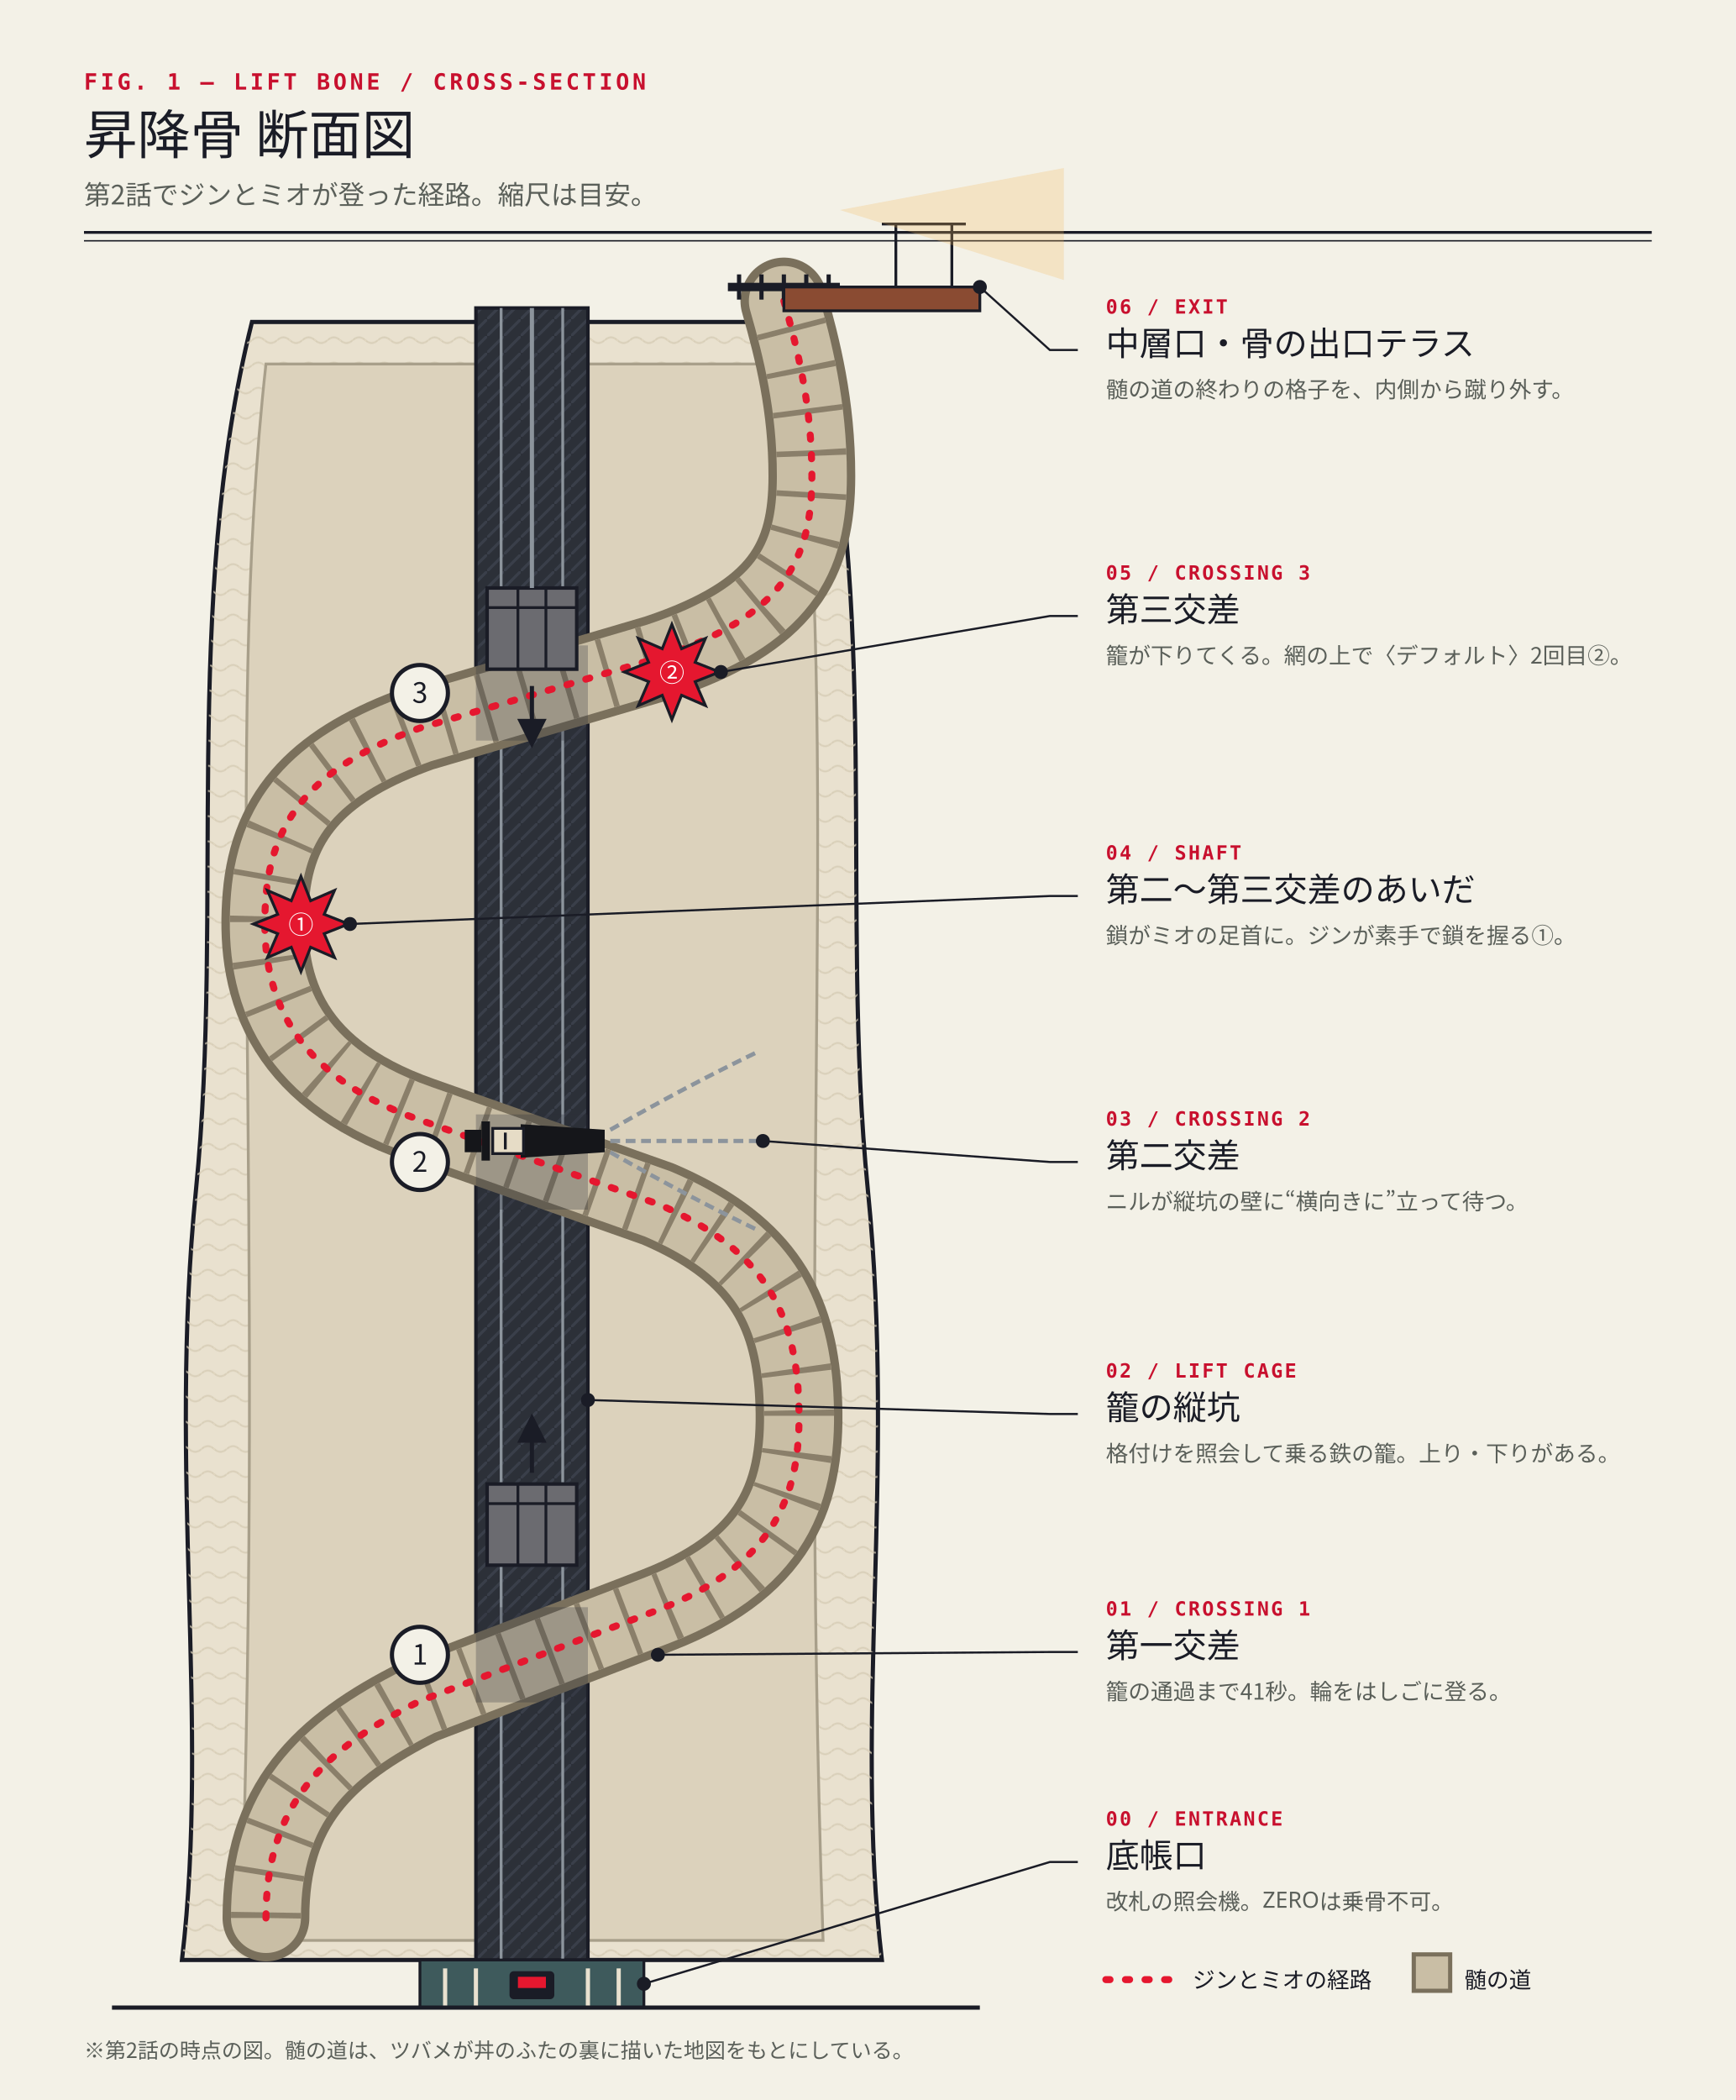
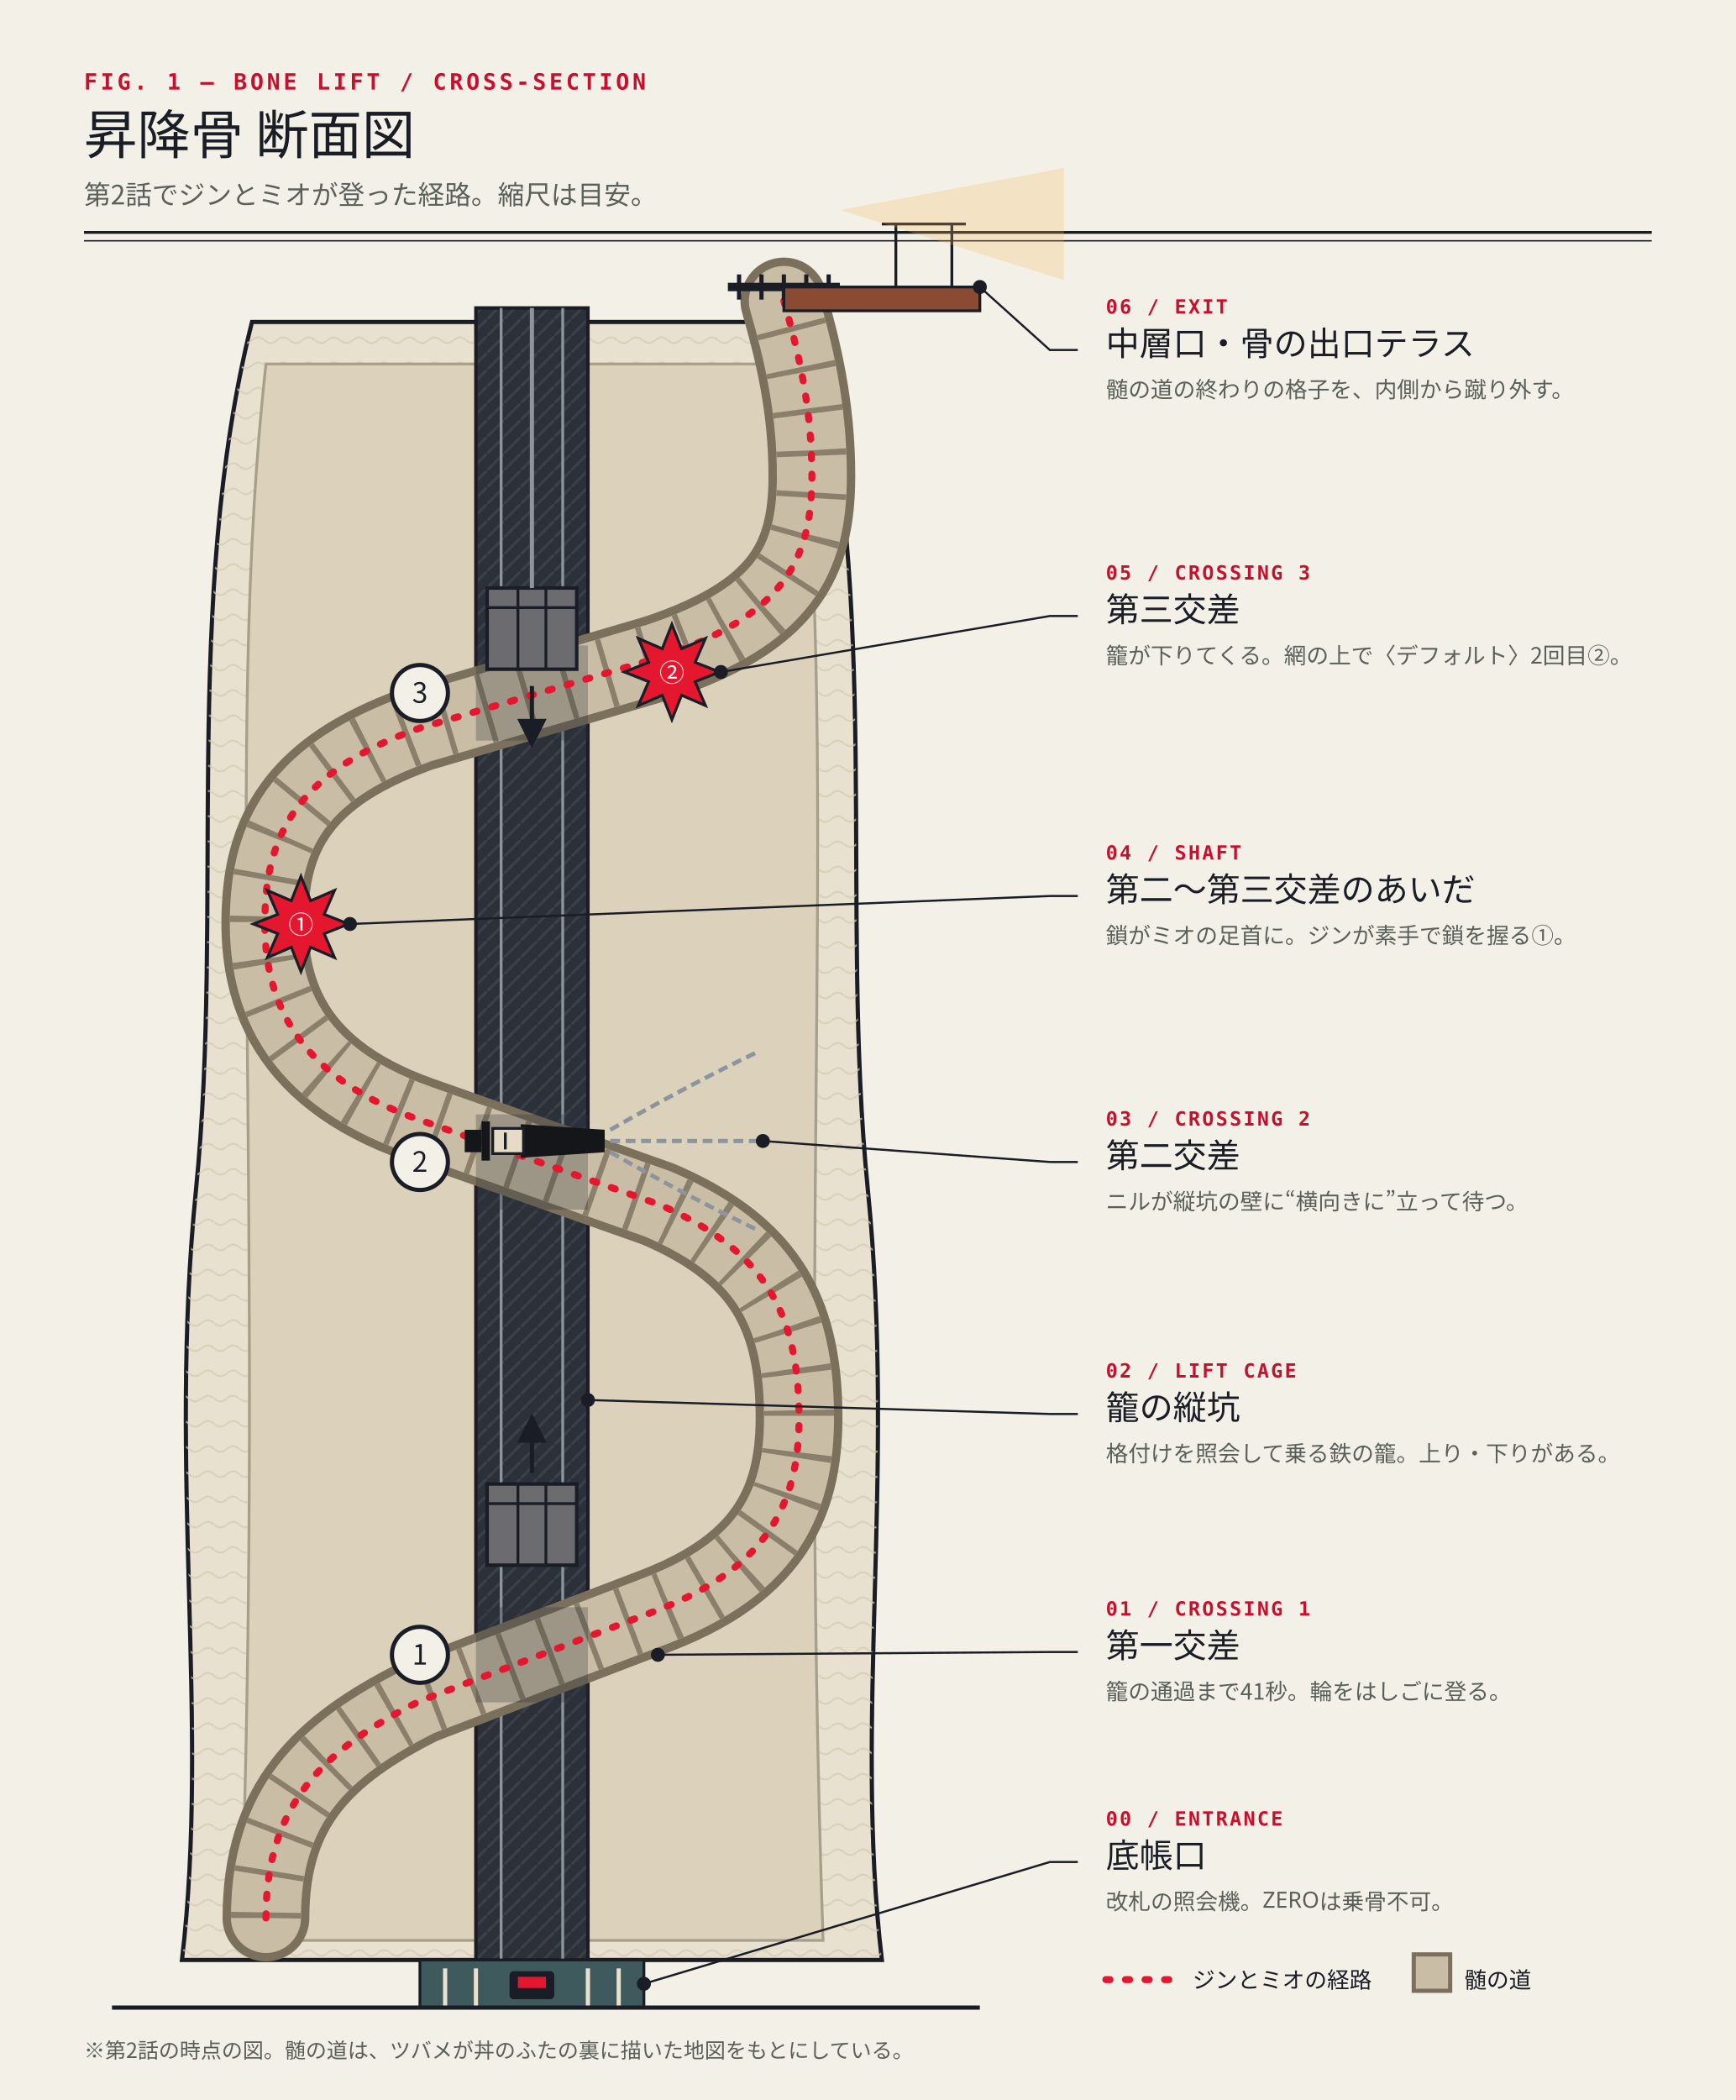
<svg xmlns="http://www.w3.org/2000/svg" viewBox="0 0 1240 1500" width="1240" height="1500" xml:lang="ja" role="img" aria-labelledby="title desc">
  <defs>
    <pattern id="cortex" width="18" height="18" patternUnits="userSpaceOnUse">
      <path d="M0 9 Q4.5 5 9 9 T18 9" fill="none" stroke="#D3C9B2" stroke-width="1.2" />
    </pattern>
    <pattern id="dark" width="12" height="12" patternUnits="userSpaceOnUse">
      <rect width="12" height="12" fill="#2C3038" />
      <path d="M0 12 L12 0" stroke="#3A3F4A" stroke-width="2" />
    </pattern>
    <marker id="arr" viewBox="0 0 10 10" refX="5" refY="5" markerWidth="7" markerHeight="7" orient="auto-start-reverse">
      <path d="M0 0 L10 5 L0 10 Z" fill="#1A1C26" />
    </marker>
  </defs>
  <rect width="1240" height="1500" fill="#F3F1E7" />
-   <text x="60" y="64" font-family="'IBM Plex Mono', 'IPAGothic', ui-monospace, Menlo, monospace, sans-serif" font-size="16" fill="#C8102E" text-anchor="start" font-weight="600" letter-spacing="0.14em">FIG. 1 — LIFT BONE / CROSS-SECTION</text>
+   <text x="60" y="64" font-family="'IBM Plex Mono', 'IPAGothic', ui-monospace, Menlo, monospace, sans-serif" font-size="16" fill="#C8102E" text-anchor="start" font-weight="600" letter-spacing="0.14em">FIG. 1 — BONE LIFT / CROSS-SECTION</text>
  <text x="60" y="110" font-family="'Dela Gothic One', 'Zen Kaku Gothic New', 'IPAGothic', 'Hiragino Sans', 'Yu Gothic', sans-serif" font-size="38" fill="#1A1C26" text-anchor="start">昇降骨 断面図</text>
  <text x="60" y="146" font-family="'Zen Kaku Gothic New', 'IPAGothic', 'Hiragino Sans', 'Yu Gothic', sans-serif" font-size="19" fill="#5A5F59" text-anchor="start">第2話でジンとミオが登った経路。縮尺は目安。</text>
  <path d="M60 166H1180" stroke="#1A1C26" stroke-width="2" />
  <path d="M60 172H1180" stroke="#1A1C26" stroke-width="1" />
  <path d="M180 230 C130 430 160 650 140 850 C120 1050 150 1230 130 1400 L630 1400 C610 1230 640 1050 620 850 C600 650 630 430 580 230 Z" fill="#E9E1CF" stroke="#1A1C26" stroke-width="3" />
  <path d="M180 230 C130 430 160 650 140 850 C120 1050 150 1230 130 1400 L630 1400 C610 1230 640 1050 620 850 C600 650 630 430 580 230 Z" fill="url(#cortex)" opacity="0.8" />
  <path d="M190 260 C160 530 190 850 172 1386 L588 1386 C570 850 600 530 570 260 Z" fill="#DCD2BC" stroke="#A89F8A" stroke-width="2" />
  <rect x="340" y="220" width="80" height="1180" fill="url(#dark)" stroke="#1A1C26" stroke-width="2.5" />
  <line x1="358" y1="220" x2="358" y2="1400" stroke="#8C949C" stroke-width="2" />
  <line x1="402" y1="220" x2="402" y2="1400" stroke="#8C949C" stroke-width="2" />
  <path d="M190 1370 C190 1290 230 1250 300 1215 L470 1150 C560 1115 575 1060 570 990 C565 930 540 890 470 860 L300 800 C200 765 185 700 190 640 C195 580 230 545 300 520 L470 470 C560 440 580 400 580 340 C580 290 570 250 560 215" fill="none" stroke="#7A705C" stroke-width="62" stroke-linecap="round" stroke-linejoin="round" />
  <path d="M190 1370 C190 1290 230 1250 300 1215 L470 1150 C560 1115 575 1060 570 990 C565 930 540 890 470 860 L300 800 C200 765 185 700 190 640 C195 580 230 545 300 520 L470 470 C560 440 580 400 580 340 C580 290 570 250 560 215" fill="none" stroke="#C9BEA5" stroke-width="50" stroke-linecap="round" stroke-linejoin="round" />
  <path d="M190 1370 C190 1290 230 1250 300 1215 L470 1150 C560 1115 575 1060 570 990 C565 930 540 890 470 860 L300 800 C200 765 185 700 190 640 C195 580 230 545 300 520 L470 470 C560 440 580 400 580 340 C580 290 570 250 560 215" fill="none" stroke="#8A7F6A" stroke-width="50" stroke-dasharray="4 26" stroke-linejoin="round" />
  <rect x="340" y="1148" width="80" height="68" fill="#2C3038" opacity="0.28" />
  <rect x="340" y="796" width="80" height="68" fill="#2C3038" opacity="0.28" />
  <rect x="340" y="461" width="80" height="68" fill="#2C3038" opacity="0.28" />
  <path d="M190 1370 C190 1290 230 1250 300 1215 L470 1150 C560 1115 575 1060 570 990 C565 930 540 890 470 860 L300 800 C200 765 185 700 190 640 C195 580 230 545 300 520 L470 470 C560 440 580 400 580 340 C580 290 570 250 560 215" fill="none" stroke="#E5172F" stroke-width="5" stroke-dasharray="3 11" stroke-linecap="round" />
  <path d="M520 205 L600 205" stroke="#1A1C26" stroke-width="6" />
  <path d="M528 196V214M544 196V214M560 196V214M576 196V214M592 196V214" stroke="#1A1C26" stroke-width="3" />
  <path d="M560 205 L700 205 L700 222 L560 222 Z" fill="#8A4B32" stroke="#1A1C26" stroke-width="2" />
  <path d="M640 205 L640 160 M680 205 L680 160 M630 160 L690 160" stroke="#1A1C26" stroke-width="2" />
  <path d="M600 150 L760 120 L760 200 Z" fill="#F2B65A" opacity="0.25" />
  <rect x="300" y="1400" width="160" height="34" fill="#3E5A5C" stroke="#1A1C26" stroke-width="2" />
  <path d="M318 1434V1406 M340 1434V1406 M420 1434V1406 M442 1434V1406" stroke="#E9E1CF" stroke-width="3" />
  <rect x="364" y="1408" width="32" height="20" rx="3" fill="#1A1C26" />
  <rect x="370" y="1412" width="20" height="8" fill="#E5172F" />
  <line x1="80" y1="1434" x2="700" y2="1434" stroke="#1A1C26" stroke-width="3" />
  <rect x="348" y="420" width="64" height="58" fill="#6B6B70" stroke="#1A1C26" stroke-width="2.5" />
  <path d="M348 434H412M370 420V478M390 420V478" stroke="#1A1C26" stroke-width="2" />
  <line x1="380" y1="220" x2="380" y2="420" stroke="#8C949C" stroke-width="3" />
  <path d="M380 490 L380 524" stroke="#1A1C26" stroke-width="3" marker-end="url(#arr)" />
  <rect x="348" y="1060" width="64" height="58" fill="#6B6B70" stroke="#1A1C26" stroke-width="2.5" />
  <path d="M348 1074H412M370 1060V1118M390 1060V1118" stroke="#1A1C26" stroke-width="2" />
  <path d="M380 1052 L380 1020" stroke="#1A1C26" stroke-width="3" marker-end="url(#arr)" />
  <g transform="translate(432 815) rotate(-90)">
    <path d="M-8 0 L8 0 L12 -60 L-12 -60 Z" fill="#15161A" />
    <rect x="-9" y="-80" width="18" height="22" fill="#E6DCC6" stroke="#1A1C26" stroke-width="2" />
    <line x1="-6" y1="-71" x2="6" y2="-71" stroke="#1A1C26" stroke-width="2" />
    <rect x="-14" y="-88" width="28" height="6" fill="#15161A" />
    <rect x="-8" y="-100" width="16" height="12" fill="#15161A" />
  </g>
  <path d="M436 807.0 Q492 775 542 751.0" fill="none" stroke="#8C949C" stroke-width="3" stroke-dasharray="7 4" />
  <path d="M436 815.0 Q492 815 542 815.0" fill="none" stroke="#8C949C" stroke-width="3" stroke-dasharray="7 4" />
  <path d="M436 823.0 Q492 855 542 879.0" fill="none" stroke="#8C949C" stroke-width="3" stroke-dasharray="7 4" />
  <circle cx="300" cy="1182" r="20" fill="#F3F1E7" stroke="#1A1C26" stroke-width="3" />
  <text x="300" y="1189" font-family="'Dela Gothic One', 'Zen Kaku Gothic New', 'IPAGothic', 'Hiragino Sans', 'Yu Gothic', sans-serif" font-size="20" fill="#1A1C26" text-anchor="middle">1</text>
  <circle cx="300" cy="830" r="20" fill="#F3F1E7" stroke="#1A1C26" stroke-width="3" />
  <text x="300" y="837" font-family="'Dela Gothic One', 'Zen Kaku Gothic New', 'IPAGothic', 'Hiragino Sans', 'Yu Gothic', sans-serif" font-size="20" fill="#1A1C26" text-anchor="middle">2</text>
  <circle cx="300" cy="495" r="20" fill="#F3F1E7" stroke="#1A1C26" stroke-width="3" />
  <text x="300" y="502" font-family="'Dela Gothic One', 'Zen Kaku Gothic New', 'IPAGothic', 'Hiragino Sans', 'Yu Gothic', sans-serif" font-size="20" fill="#1A1C26" text-anchor="middle">3</text>
  <polygon points="249.0,660.0 231.6,666.9 239.0,684.0 221.9,676.6 215.0,694.0 208.1,676.6 191.0,684.0 198.4,666.9 181.0,660.0 198.4,653.1 191.0,636.0 208.1,643.4 215.0,626.0 221.9,643.4 239.0,636.0 231.6,653.1" fill="#E5172F" stroke="#1A1C26" stroke-width="2" />
  <text x="215" y="667" font-family="'Dela Gothic One', 'Zen Kaku Gothic New', 'IPAGothic', 'Hiragino Sans', 'Yu Gothic', sans-serif" font-size="18" fill="#FFFFFF" text-anchor="middle">①</text>
  <polygon points="514.0,480.0 496.6,486.9 504.0,504.0 486.9,496.6 480.0,514.0 473.1,496.6 456.0,504.0 463.4,486.9 446.0,480.0 463.4,473.1 456.0,456.0 473.1,463.4 480.0,446.0 486.9,463.4 504.0,456.0 496.6,473.1" fill="#E5172F" stroke="#1A1C26" stroke-width="2" />
  <text x="480" y="487" font-family="'Dela Gothic One', 'Zen Kaku Gothic New', 'IPAGothic', 'Hiragino Sans', 'Yu Gothic', sans-serif" font-size="18" fill="#FFFFFF" text-anchor="middle">②</text>
  <path d="M700 205 L750 250 H770" fill="none" stroke="#1A1C26" stroke-width="1.5" />
  <circle cx="700" cy="205" r="5" fill="#1A1C26" />
  <text x="790" y="224" font-family="'IBM Plex Mono', 'IPAGothic', ui-monospace, Menlo, monospace, sans-serif" font-size="14" fill="#C8102E" text-anchor="start" font-weight="600" letter-spacing="0.1em">06 / EXIT</text>
  <text x="790" y="254" font-family="'Dela Gothic One', 'Zen Kaku Gothic New', 'IPAGothic', 'Hiragino Sans', 'Yu Gothic', sans-serif" font-size="24" fill="#1A1C26" text-anchor="start">中層口・骨の出口テラス</text>
  <text x="790" y="284" font-family="'Zen Kaku Gothic New', 'IPAGothic', 'Hiragino Sans', 'Yu Gothic', sans-serif" font-size="16" fill="#5A5F59" text-anchor="start">髄の道の終わりの格子を、内側から蹴り外す。</text>
  <path d="M515 480 L750 440 H770" fill="none" stroke="#1A1C26" stroke-width="1.5" />
  <circle cx="515" cy="480" r="5" fill="#1A1C26" />
  <text x="790" y="414" font-family="'IBM Plex Mono', 'IPAGothic', ui-monospace, Menlo, monospace, sans-serif" font-size="14" fill="#C8102E" text-anchor="start" font-weight="600" letter-spacing="0.1em">05 / CROSSING 3</text>
  <text x="790" y="444" font-family="'Dela Gothic One', 'Zen Kaku Gothic New', 'IPAGothic', 'Hiragino Sans', 'Yu Gothic', sans-serif" font-size="24" fill="#1A1C26" text-anchor="start">第三交差</text>
  <text x="790" y="474" font-family="'Zen Kaku Gothic New', 'IPAGothic', 'Hiragino Sans', 'Yu Gothic', sans-serif" font-size="16" fill="#5A5F59" text-anchor="start">籠が下りてくる。網の上で〈デフォルト〉2回目②。</text>
  <path d="M250 660 L750 640 H770" fill="none" stroke="#1A1C26" stroke-width="1.5" />
  <circle cx="250" cy="660" r="5" fill="#1A1C26" />
  <text x="790" y="614" font-family="'IBM Plex Mono', 'IPAGothic', ui-monospace, Menlo, monospace, sans-serif" font-size="14" fill="#C8102E" text-anchor="start" font-weight="600" letter-spacing="0.1em">04 / SHAFT</text>
  <text x="790" y="644" font-family="'Dela Gothic One', 'Zen Kaku Gothic New', 'IPAGothic', 'Hiragino Sans', 'Yu Gothic', sans-serif" font-size="24" fill="#1A1C26" text-anchor="start">第二〜第三交差のあいだ</text>
  <text x="790" y="674" font-family="'Zen Kaku Gothic New', 'IPAGothic', 'Hiragino Sans', 'Yu Gothic', sans-serif" font-size="16" fill="#5A5F59" text-anchor="start">鎖がミオの足首に。ジンが素手で鎖を握る①。</text>
  <path d="M545 815 L750 830 H770" fill="none" stroke="#1A1C26" stroke-width="1.5" />
  <circle cx="545" cy="815" r="5" fill="#1A1C26" />
  <text x="790" y="804" font-family="'IBM Plex Mono', 'IPAGothic', ui-monospace, Menlo, monospace, sans-serif" font-size="14" fill="#C8102E" text-anchor="start" font-weight="600" letter-spacing="0.1em">03 / CROSSING 2</text>
  <text x="790" y="834" font-family="'Dela Gothic One', 'Zen Kaku Gothic New', 'IPAGothic', 'Hiragino Sans', 'Yu Gothic', sans-serif" font-size="24" fill="#1A1C26" text-anchor="start">第二交差</text>
  <text x="790" y="864" font-family="'Zen Kaku Gothic New', 'IPAGothic', 'Hiragino Sans', 'Yu Gothic', sans-serif" font-size="16" fill="#5A5F59" text-anchor="start">ニルが縦坑の壁に“横向きに”立って待つ。</text>
  <path d="M420 1000 L750 1010 H770" fill="none" stroke="#1A1C26" stroke-width="1.5" />
  <circle cx="420" cy="1000" r="5" fill="#1A1C26" />
  <text x="790" y="984" font-family="'IBM Plex Mono', 'IPAGothic', ui-monospace, Menlo, monospace, sans-serif" font-size="14" fill="#C8102E" text-anchor="start" font-weight="600" letter-spacing="0.1em">02 / LIFT CAGE</text>
  <text x="790" y="1014" font-family="'Dela Gothic One', 'Zen Kaku Gothic New', 'IPAGothic', 'Hiragino Sans', 'Yu Gothic', sans-serif" font-size="24" fill="#1A1C26" text-anchor="start">籠の縦坑</text>
  <text x="790" y="1044" font-family="'Zen Kaku Gothic New', 'IPAGothic', 'Hiragino Sans', 'Yu Gothic', sans-serif" font-size="16" fill="#5A5F59" text-anchor="start">格付けを照会して乗る鉄の籠。上り・下りがある。</text>
  <path d="M470 1182 L750 1180 H770" fill="none" stroke="#1A1C26" stroke-width="1.5" />
  <circle cx="470" cy="1182" r="5" fill="#1A1C26" />
  <text x="790" y="1154" font-family="'IBM Plex Mono', 'IPAGothic', ui-monospace, Menlo, monospace, sans-serif" font-size="14" fill="#C8102E" text-anchor="start" font-weight="600" letter-spacing="0.1em">01 / CROSSING 1</text>
  <text x="790" y="1184" font-family="'Dela Gothic One', 'Zen Kaku Gothic New', 'IPAGothic', 'Hiragino Sans', 'Yu Gothic', sans-serif" font-size="24" fill="#1A1C26" text-anchor="start">第一交差</text>
  <text x="790" y="1214" font-family="'Zen Kaku Gothic New', 'IPAGothic', 'Hiragino Sans', 'Yu Gothic', sans-serif" font-size="16" fill="#5A5F59" text-anchor="start">籠の通過まで41秒。輪をはしごに登る。</text>
  <path d="M460 1417 L750 1330 H770" fill="none" stroke="#1A1C26" stroke-width="1.5" />
  <circle cx="460" cy="1417" r="5" fill="#1A1C26" />
  <text x="790" y="1304" font-family="'IBM Plex Mono', 'IPAGothic', ui-monospace, Menlo, monospace, sans-serif" font-size="14" fill="#C8102E" text-anchor="start" font-weight="600" letter-spacing="0.1em">00 / ENTRANCE</text>
  <text x="790" y="1334" font-family="'Dela Gothic One', 'Zen Kaku Gothic New', 'IPAGothic', 'Hiragino Sans', 'Yu Gothic', sans-serif" font-size="24" fill="#1A1C26" text-anchor="start">底帳口</text>
  <text x="790" y="1364" font-family="'Zen Kaku Gothic New', 'IPAGothic', 'Hiragino Sans', 'Yu Gothic', sans-serif" font-size="16" fill="#5A5F59" text-anchor="start">改札の照会機。ZEROは乗骨不可。</text>
  <line x1="790" y1="1414" x2="840" y2="1414" stroke="#E5172F" stroke-width="5" stroke-dasharray="3 11" stroke-linecap="round" />
  <text x="852" y="1420" font-family="'Zen Kaku Gothic New', 'IPAGothic', 'Hiragino Sans', 'Yu Gothic', sans-serif" font-size="16" fill="#1A1C26" text-anchor="start">ジンとミオの経路</text>
  <rect x="1010" y="1396" width="26" height="26" fill="#C9BEA5" stroke="#7A705C" stroke-width="3" />
  <text x="1046" y="1420" font-family="'Zen Kaku Gothic New', 'IPAGothic', 'Hiragino Sans', 'Yu Gothic', sans-serif" font-size="16" fill="#1A1C26" text-anchor="start">髄の道</text>
  <text x="60" y="1470" font-family="'Zen Kaku Gothic New', 'IPAGothic', 'Hiragino Sans', 'Yu Gothic', sans-serif" font-size="15" fill="#5A5F59" text-anchor="start">※第2話の時点の図。髄の道は、ツバメが丼のふたの裏に描いた地図をもとにしている。</text>
</svg>
